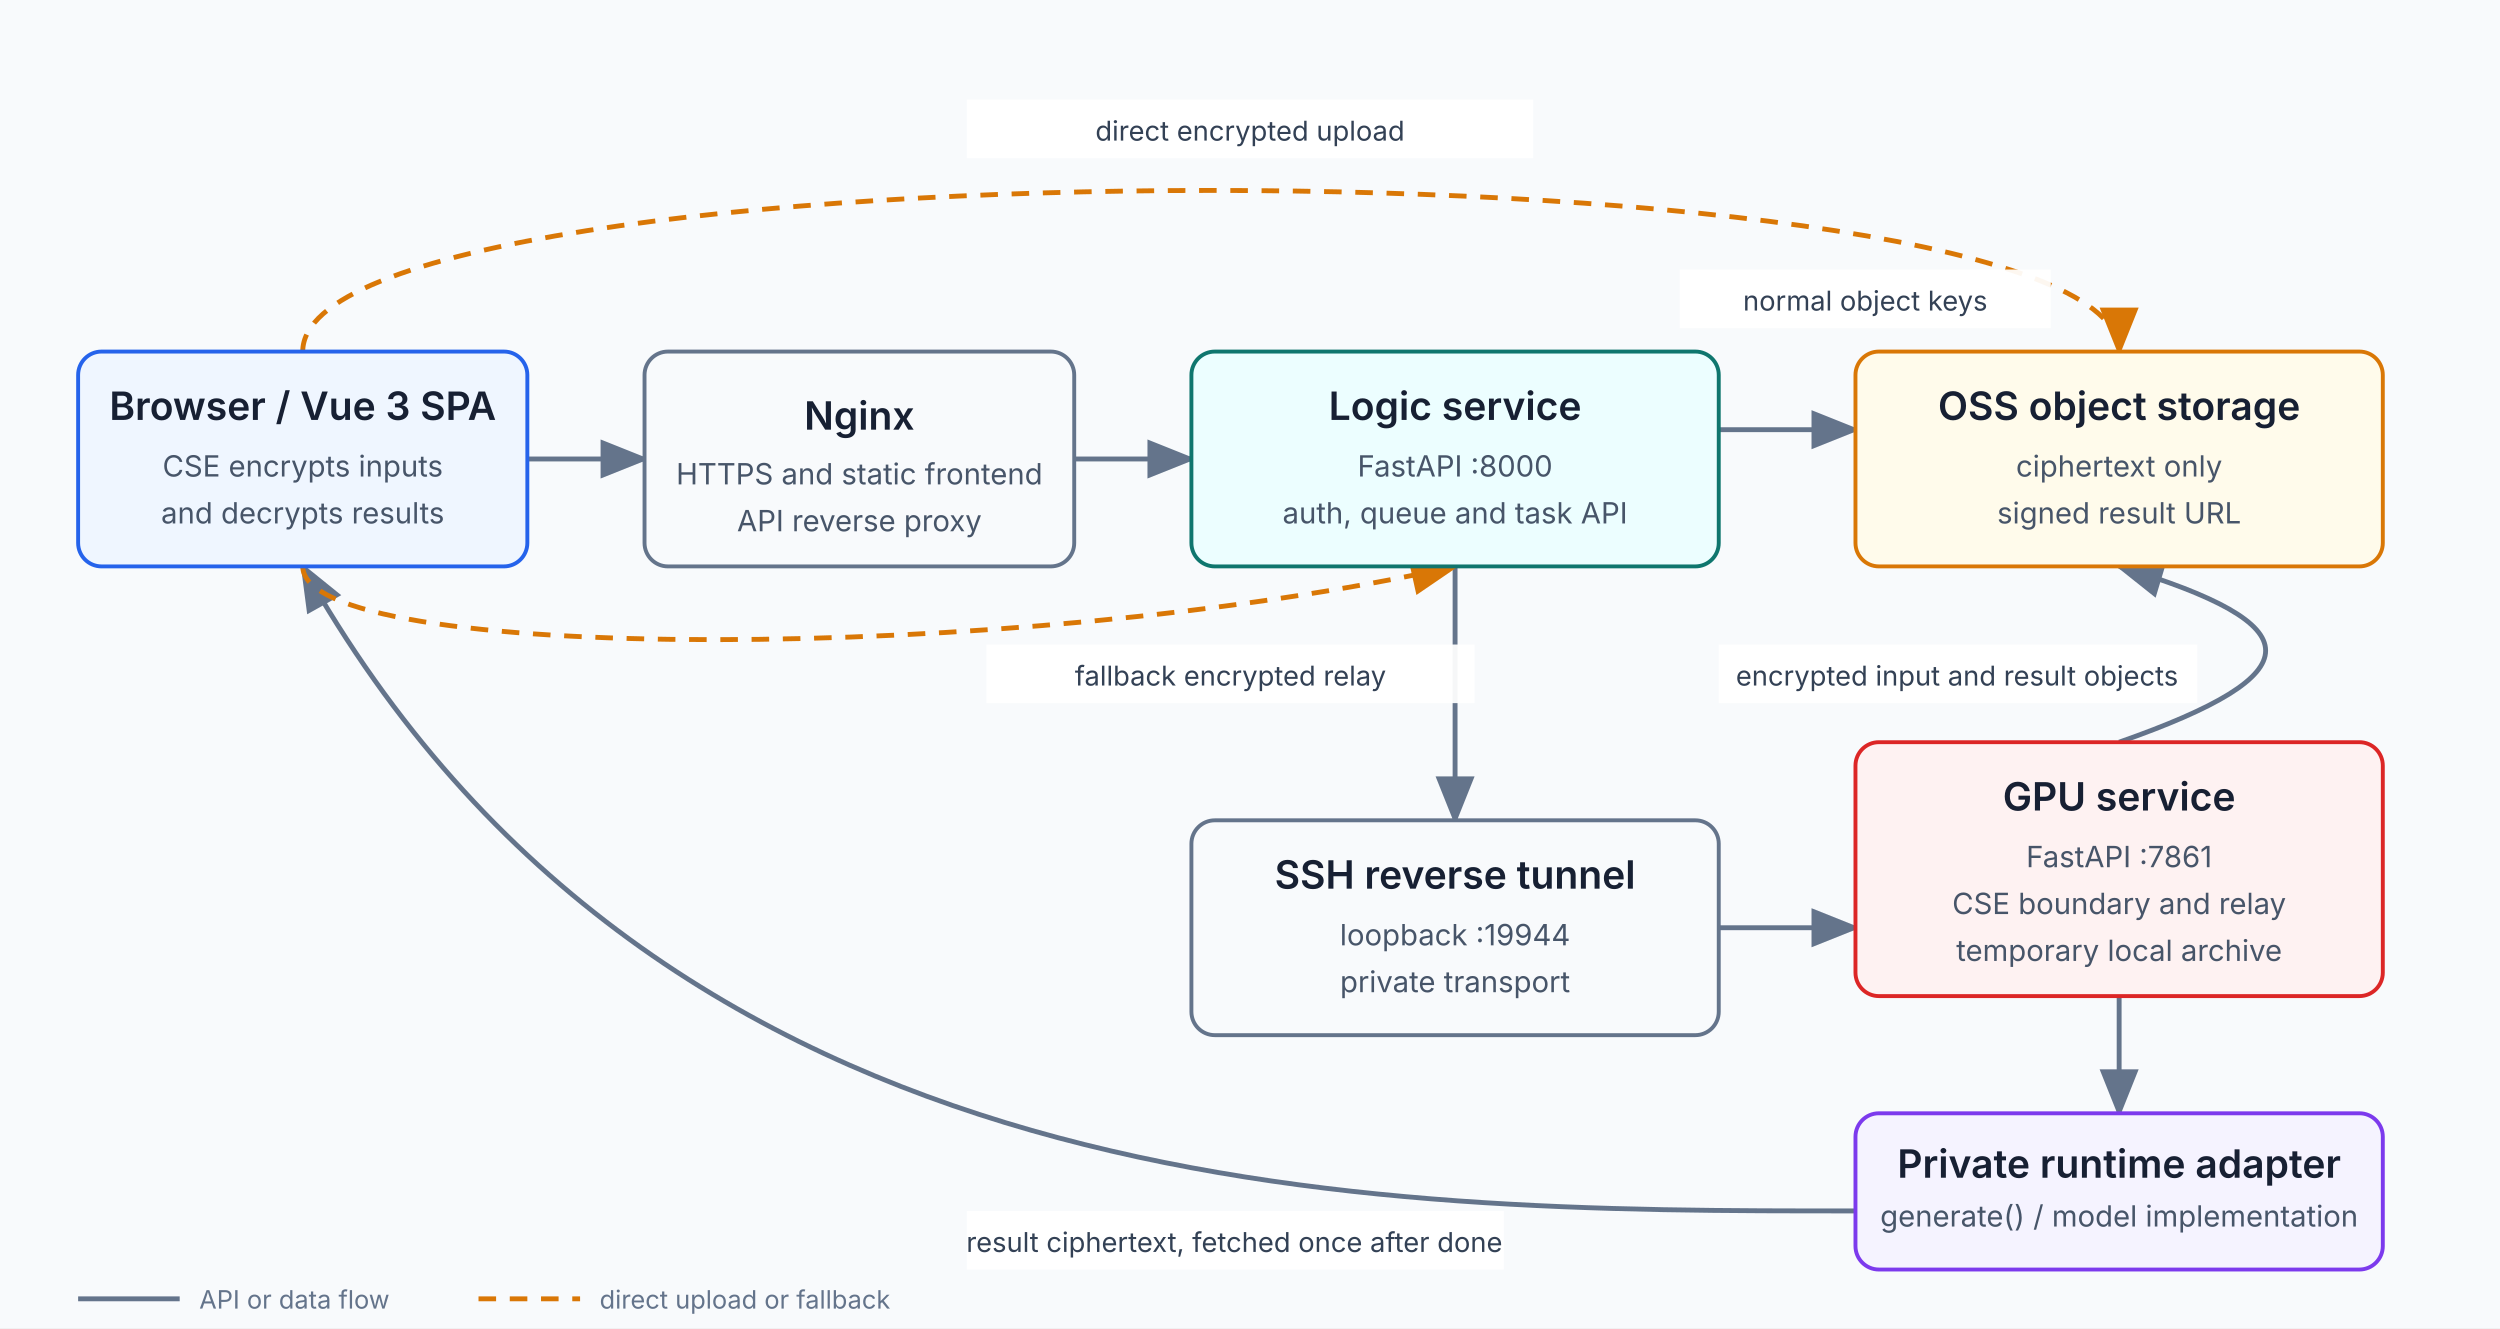
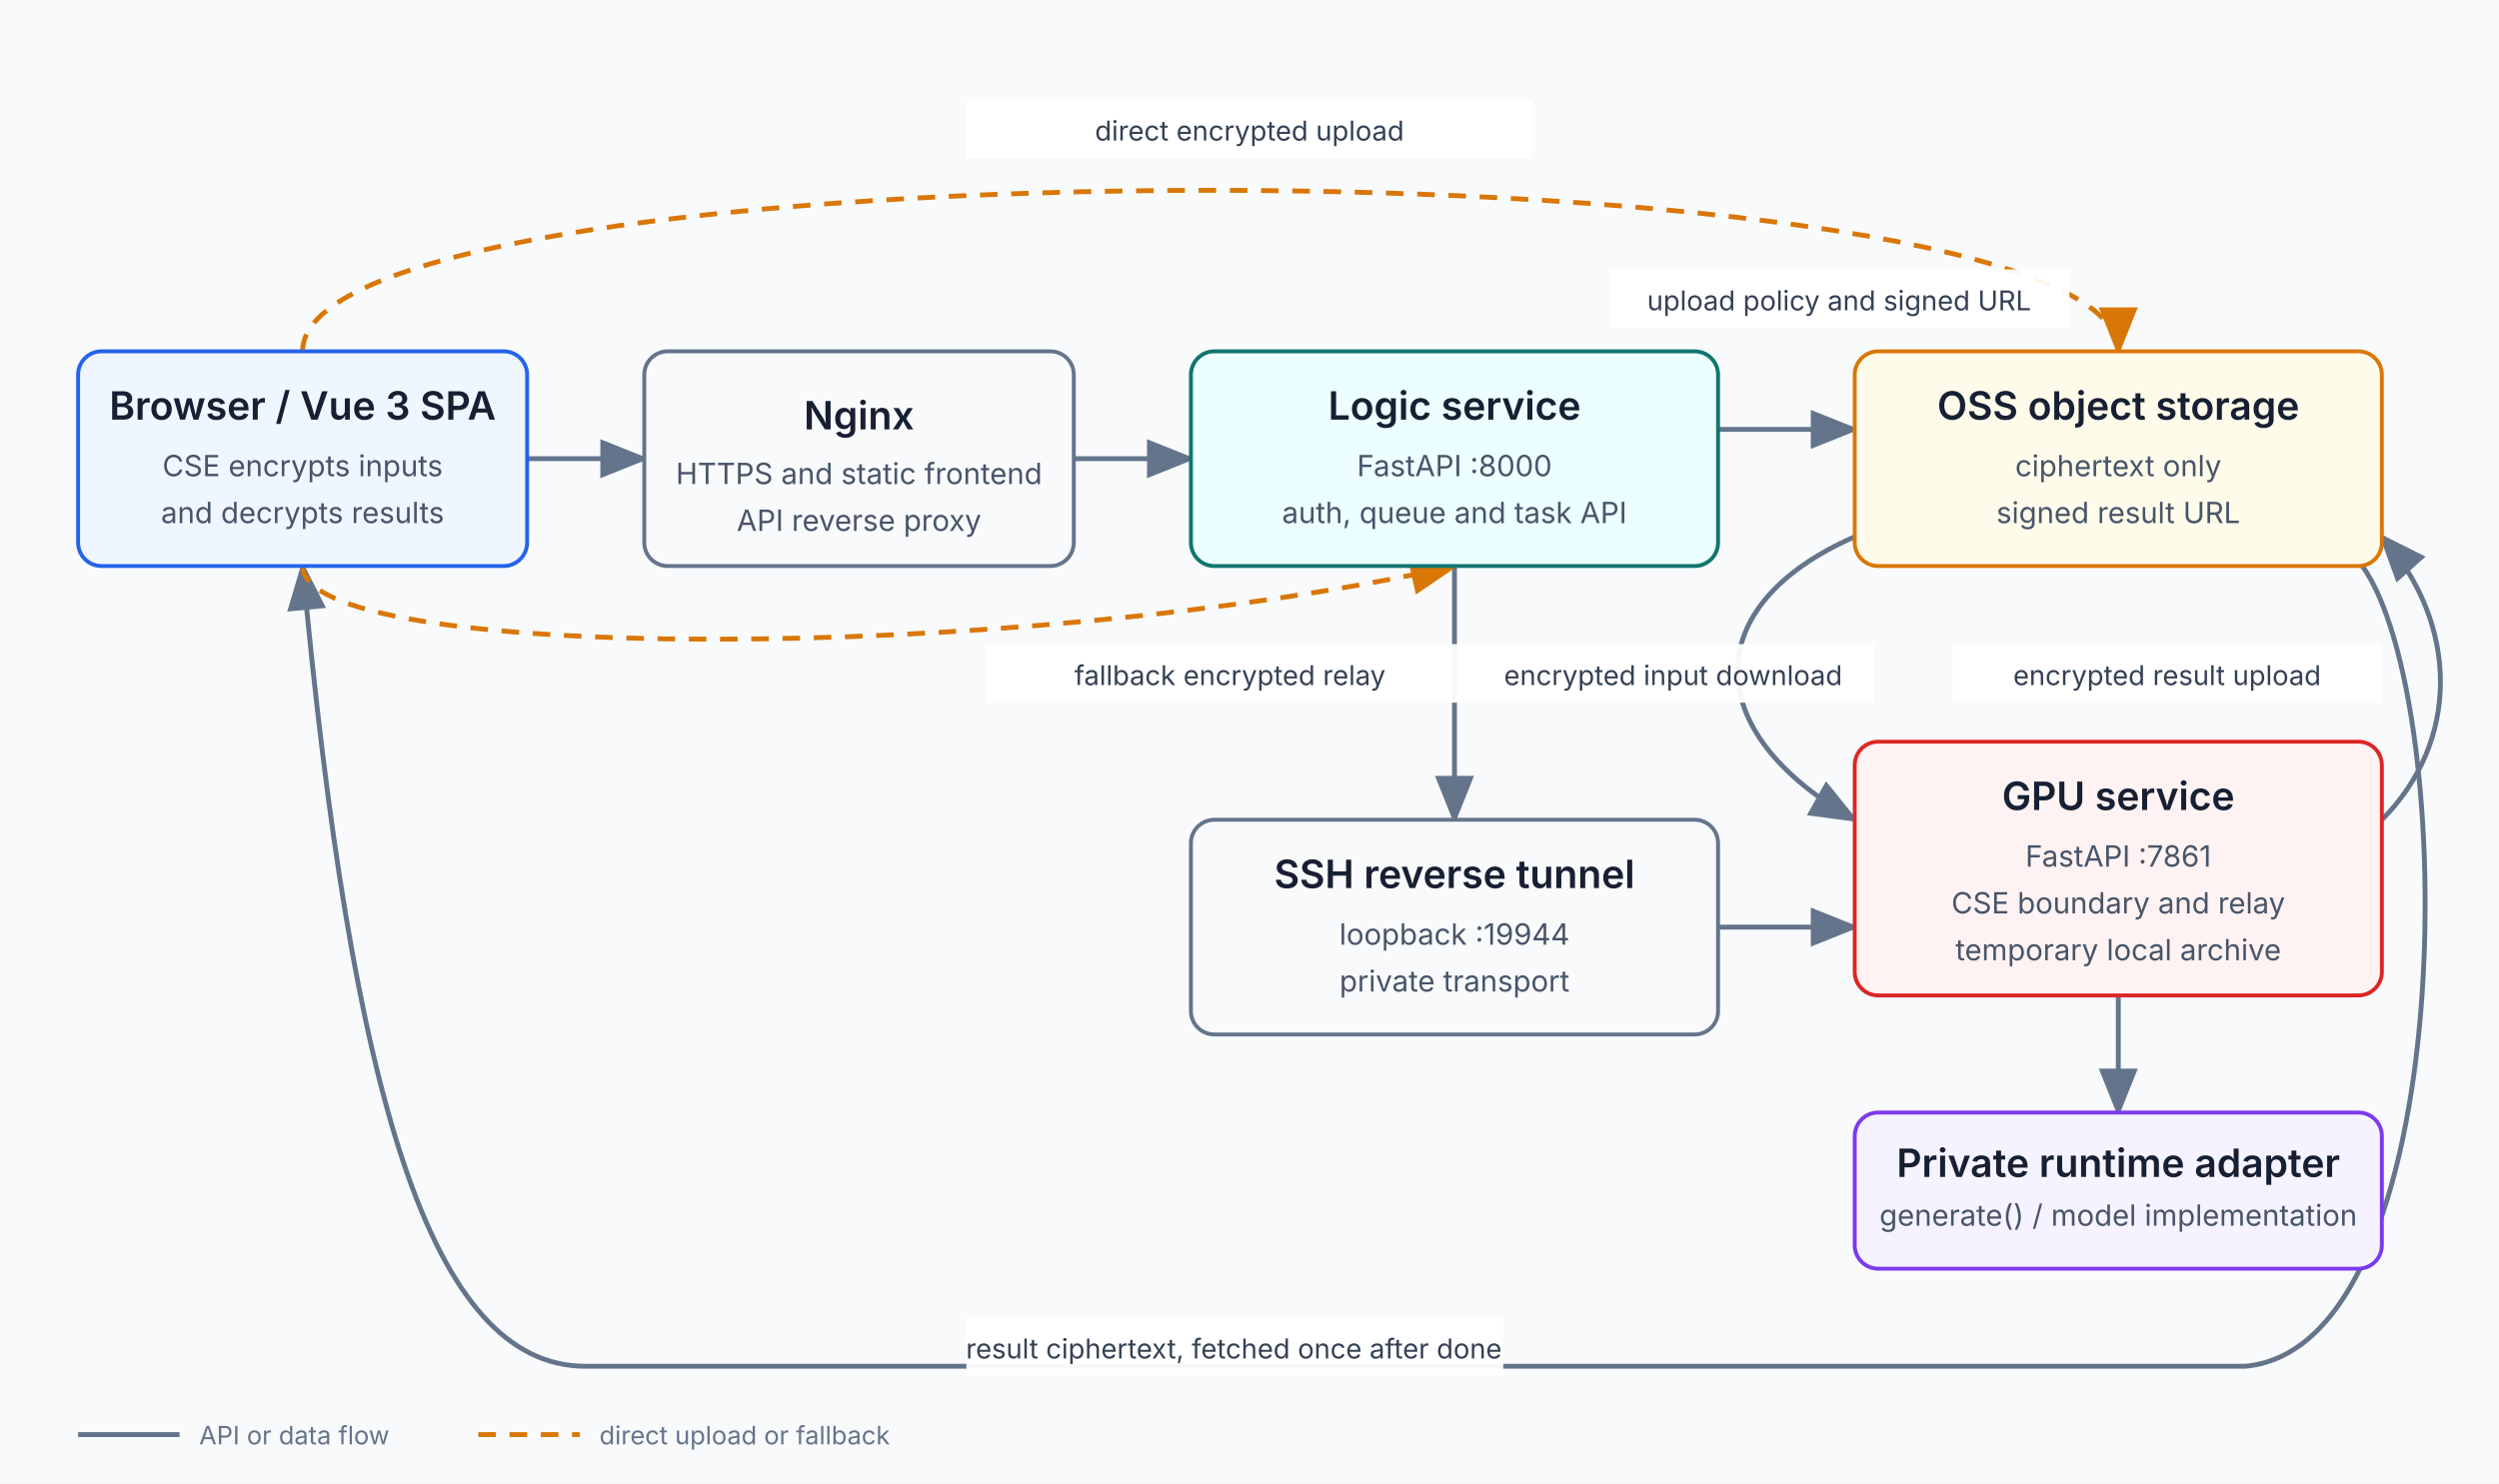
- <svg xmlns="http://www.w3.org/2000/svg" viewBox="0 0 1280 680" role="img" aria-labelledby="title desc">
+ <svg xmlns="http://www.w3.org/2000/svg" viewBox="0 0 1280 760" role="img" aria-labelledby="title desc">
  <defs>
    <marker id="arrow" markerWidth="10" markerHeight="8" refX="9" refY="4" orient="auto" markerUnits="strokeWidth">
      <path d="M0,0 L10,4 L0,8 Z" fill="#64748b" />
    </marker>
    <marker id="arrow-dashed" markerWidth="10" markerHeight="8" refX="9" refY="4" orient="auto" markerUnits="strokeWidth">
      <path d="M0,0 L10,4 L0,8 Z" fill="#d97706" />
    </marker>
    <style>
      .bg { fill: #f8fafc; }
      .box { stroke-width: 2; rx: 12; }
      .browser { fill: #eff6ff; stroke: #2563eb; }
      .edge-node { fill: #f8fafc; stroke: #64748b; }
      .logic { fill: #ecfeff; stroke: #0f766e; }
      .storage { fill: #fffbeb; stroke: #d97706; }
      .private { fill: #fef2f2; stroke: #dc2626; }
      .runtime { fill: #f5f3ff; stroke: #7c3aed; }
      .title { font: 600 20px -apple-system, BlinkMacSystemFont, "Segoe UI", sans-serif; fill: #172033; text-anchor: middle; }
      .meta { font: 400 15px -apple-system, BlinkMacSystemFont, "Segoe UI", sans-serif; fill: #475569; text-anchor: middle; }
      .edge { fill: none; stroke: #64748b; stroke-width: 2.5; marker-end: url(#arrow); }
      .edge-dashed { fill: none; stroke: #d97706; stroke-width: 2.5; stroke-dasharray: 9 7; marker-end: url(#arrow-dashed); }
      .label-bg { fill: #ffffff; opacity: .94; }
      .label { font: 400 14px -apple-system, BlinkMacSystemFont, "Segoe UI", sans-serif; fill: #334155; text-anchor: middle; }
      .legend { font: 400 13px -apple-system, BlinkMacSystemFont, "Segoe UI", sans-serif; fill: #64748b; }
    </style>
  </defs>
-   <rect class="bg" width="1280" height="680" />
+   <rect class="bg" width="1280" height="760" />
  <path class="edge" d="M270 235 H330" />
  <path class="edge" d="M550 235 H610" />
  <path class="edge" d="M745 290 V420" />
  <path class="edge" d="M880 475 H950" />
  <path class="edge" d="M1085 510 V570" />
  <path class="edge" d="M880 220 H950" />
-   <path class="edge" d="M1085 380 C1185 345 1185 320 1085 290" />
-   <path class="edge" d="M950 620 C700 620 340 620 155 290" />
+   <path class="edge" d="M950 275 C870 310 870 375 950 420" />
+   <path class="edge" d="M1220 420 C1260 380 1260 320 1220 275" />
+   <path class="edge" d="M1210 290 C1260 360 1260 690 1150 700 H300 C220 700 180 560 155 290" />
  <path class="edge-dashed" d="M155 180 C155 70 1085 70 1085 180" />
  <path class="edge-dashed" d="M155 290 C155 340 520 340 745 290" />
  <rect class="box browser" x="40" y="180" width="230" height="110" />
  <text class="title" x="155" y="215">Browser / Vue 3 SPA</text>
  <text class="meta" x="155" y="244">CSE encrypts inputs</text>
  <text class="meta" x="155" y="268">and decrypts results</text>
  <rect class="box edge-node" x="330" y="180" width="220" height="110" />
  <text class="title" x="440" y="220">Nginx</text>
  <text class="meta" x="440" y="248">HTTPS and static frontend</text>
  <text class="meta" x="440" y="272">API reverse proxy</text>
  <rect class="box logic" x="610" y="180" width="270" height="110" />
  <text class="title" x="745" y="215">Logic service</text>
  <text class="meta" x="745" y="244">FastAPI :8000</text>
  <text class="meta" x="745" y="268">auth, queue and task API</text>
  <rect class="box storage" x="950" y="180" width="270" height="110" />
  <text class="title" x="1085" y="215">OSS object storage</text>
  <text class="meta" x="1085" y="244">ciphertext only</text>
  <text class="meta" x="1085" y="268">signed result URL</text>
  <rect class="box edge-node" x="610" y="420" width="270" height="110" />
  <text class="title" x="745" y="455">SSH reverse tunnel</text>
  <text class="meta" x="745" y="484">loopback :19944</text>
  <text class="meta" x="745" y="508">private transport</text>
  <rect class="box private" x="950" y="380" width="270" height="130" />
  <text class="title" x="1085" y="415">GPU service</text>
  <text class="meta" x="1085" y="444">FastAPI :7861</text>
  <text class="meta" x="1085" y="468">CSE boundary and relay</text>
  <text class="meta" x="1085" y="492">temporary local archive</text>
  <rect class="box runtime" x="950" y="570" width="270" height="80" />
  <text class="title" x="1085" y="603">Private runtime adapter</text>
  <text class="meta" x="1085" y="628">generate() / model implementation</text>
  <rect class="label-bg" x="495" y="51" width="290" height="30" />
  <text class="label" x="640" y="72">direct encrypted upload</text>
-   <rect class="label-bg" x="860" y="138" width="190" height="30" />
-   <text class="label" x="955" y="159">normal object keys</text>
+   <rect class="label-bg" x="825" y="138" width="235" height="30" />
+   <text class="label" x="942" y="159">upload policy and signed URL</text>
  <rect class="label-bg" x="505" y="330" width="250" height="30" />
  <text class="label" x="630" y="351">fallback encrypted relay</text>
-   <rect class="label-bg" x="880" y="330" width="245" height="30" />
-   <text class="label" x="1002" y="351">encrypted input and result objects</text>
-   <rect class="label-bg" x="495" y="620" width="275" height="30" />
-   <text class="label" x="632" y="641">result ciphertext, fetched once after done</text>
-   <line x1="40" y1="665" x2="92" y2="665" stroke="#64748b" stroke-width="2.5" />
-   <text class="legend" x="102" y="670">API or data flow</text>
-   <line x1="245" y1="665" x2="297" y2="665" stroke="#d97706" stroke-width="2.5" stroke-dasharray="9 7" />
-   <text class="legend" x="307" y="670">direct upload or fallback</text>
+   <rect class="label-bg" x="755" y="330" width="205" height="30" />
+   <text class="label" x="857" y="351">encrypted input download</text>
+   <rect class="label-bg" x="1000" y="330" width="220" height="30" />
+   <text class="label" x="1110" y="351">encrypted result upload</text>
+   <rect class="label-bg" x="495" y="675" width="275" height="30" />
+   <text class="label" x="632" y="696">result ciphertext, fetched once after done</text>
+   <line x1="40" y1="735" x2="92" y2="735" stroke="#64748b" stroke-width="2.5" />
+   <text class="legend" x="102" y="740">API or data flow</text>
+   <line x1="245" y1="735" x2="297" y2="735" stroke="#d97706" stroke-width="2.5" stroke-dasharray="9 7" />
+   <text class="legend" x="307" y="740">direct upload or fallback</text>
</svg>
